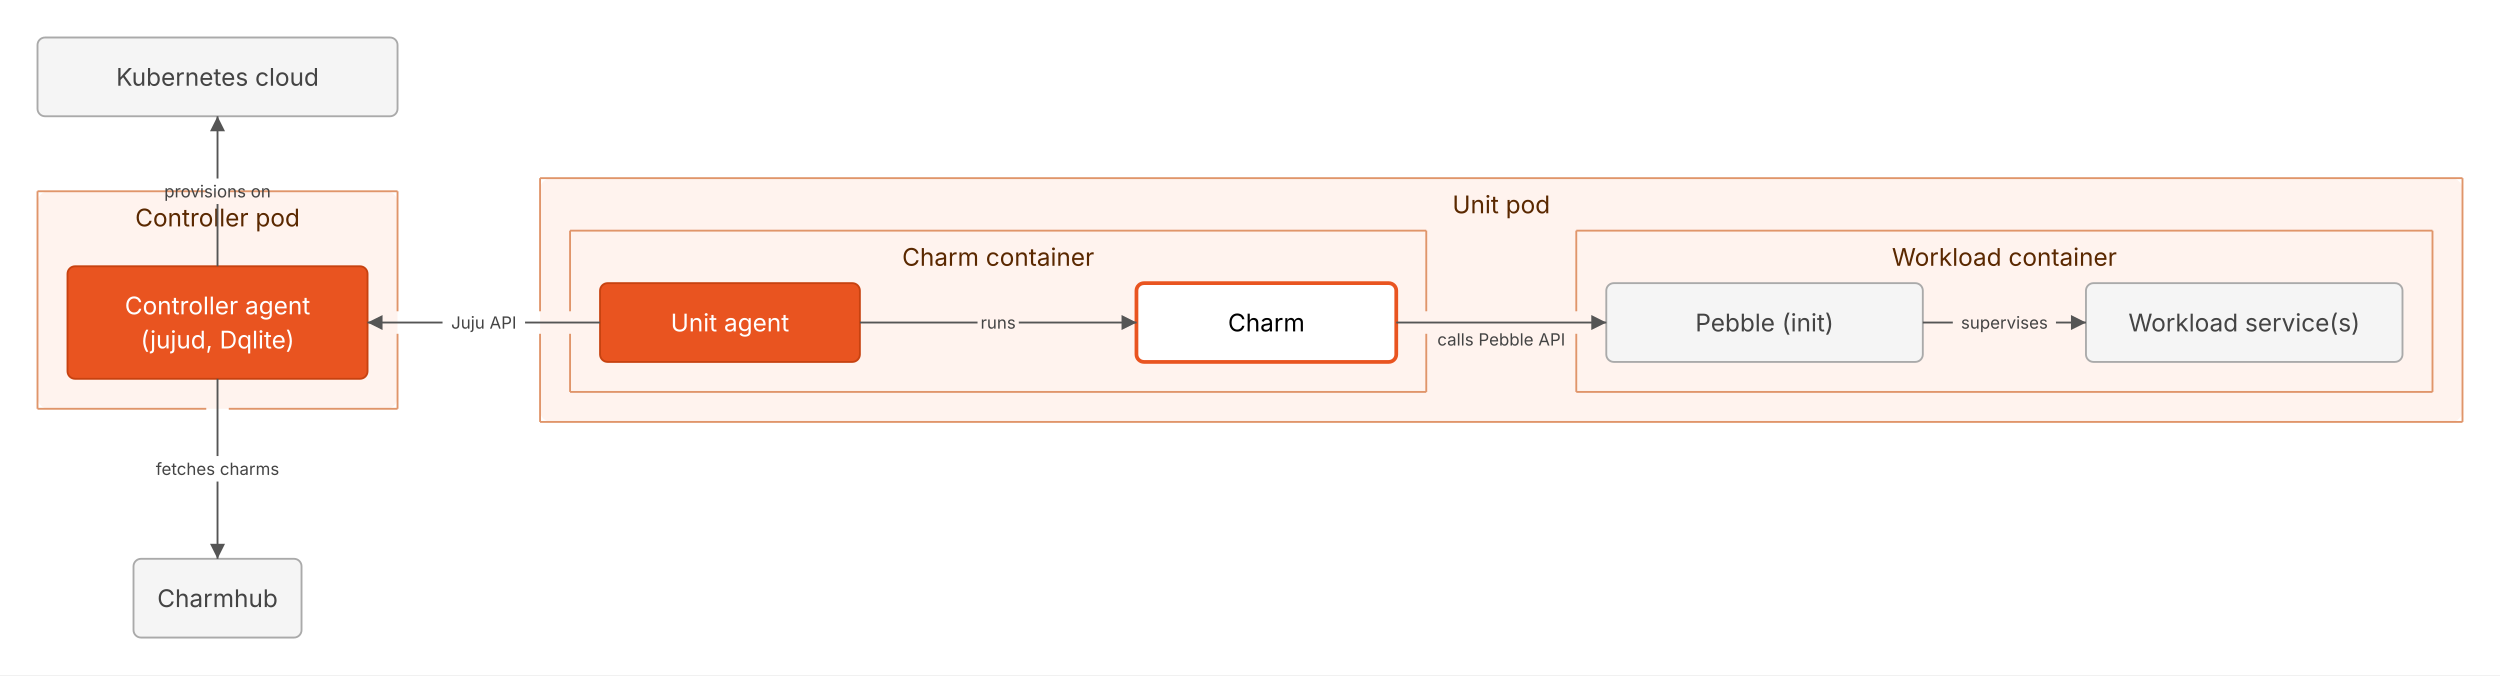
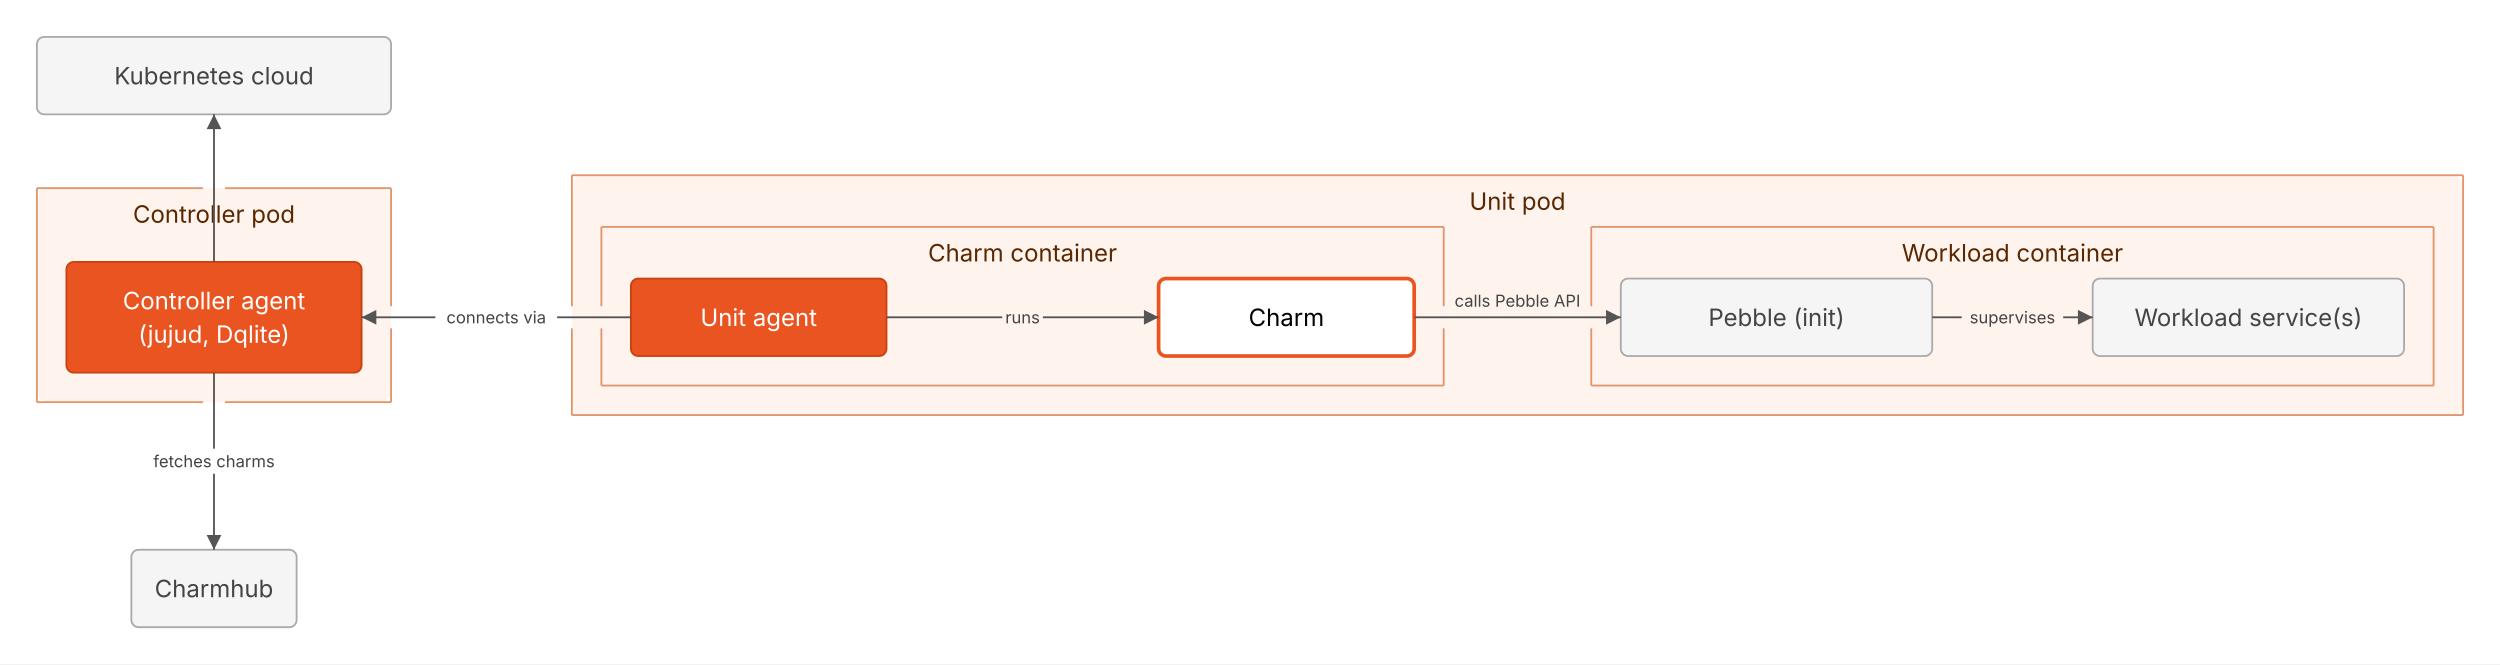
- <svg xmlns="http://www.w3.org/2000/svg" width="1333.2" height="360.0" viewBox="0 0 1333.2 360.0">
+ <svg xmlns="http://www.w3.org/2000/svg" width="1355.2" height="360.0" viewBox="0 0 1355.2 360.0">
  <defs>
    <marker markerWidth="8" markerHeight="8" viewBox="0 0 8 8" orient="auto" id="arrow" refX="8" refY="4.0">
      <path d="M0,0 L8,4.0 L0,8 Z" fill="#555555" />
    </marker>
  </defs>
-   <rect x="0" y="0" width="1333.2" height="360.0" fill="#FFFFFF" />
+   <rect x="0" y="0" width="1355.2" height="360.0" fill="#FFFFFF" />
  <g id="ggarch-nodes">
    <rect x="20.0" y="102.0" width="192.0" height="116.0" fill="#FFF3EE" stroke="none" rx="6" ry="6" />
    <path d="M20.0,102.0 L110.0,102.0" stroke="#E0956A" stroke-width="1" fill="none" />
    <path d="M122.0,102.0 L212.0,102.0" stroke="#E0956A" stroke-width="1" fill="none" />
    <path d="M20.0,218.0 L110.0,218.0" stroke="#E0956A" stroke-width="1" fill="none" />
    <path d="M122.0,218.0 L212.0,218.0" stroke="#E0956A" stroke-width="1" fill="none" />
    <path d="M20.0,102.0 L20.0,218.0" stroke="#E0956A" stroke-width="1" fill="none" />
    <path d="M212.0,102.0 L212.0,166.0" stroke="#E0956A" stroke-width="1" fill="none" />
    <path d="M212.0,178.0 L212.0,218.0" stroke="#E0956A" stroke-width="1" fill="none" />
    <text x="116.0" y="116.0" font-size="13" font-family="'Ubuntu Sans', Ubuntu, system-ui, -apple-system, sans-serif" fill="#5A2800" text-anchor="middle" dominant-baseline="central">Controller pod</text>
    <rect x="36.0" y="142.0" width="160.0" height="60.0" fill="#E95420" stroke="#C74210" stroke-width="1" rx="4" ry="4" />
    <text x="116.0" y="162.9" font-size="13" font-family="'Ubuntu Sans', Ubuntu, system-ui, -apple-system, sans-serif" fill="#FFFFFF" text-anchor="middle" dominant-baseline="central">Controller agent</text>
    <text x="116.0" y="181.1" font-size="13" font-family="'Ubuntu Sans', Ubuntu, system-ui, -apple-system, sans-serif" fill="#FFFFFF" text-anchor="middle" dominant-baseline="central">(jujud, Dqlite)</text>
-     <rect x="288.0" y="95.0" width="1025.2" height="130.0" fill="#FFF3EE" stroke="none" rx="6" ry="6" />
-     <path d="M288.0,95.0 L1313.2,95.0" stroke="#E0956A" stroke-width="1" fill="none" />
-     <path d="M288.0,225.0 L1313.2,225.0" stroke="#E0956A" stroke-width="1" fill="none" />
-     <path d="M288.0,95.0 L288.0,166.0" stroke="#E0956A" stroke-width="1" fill="none" />
-     <path d="M288.0,178.0 L288.0,225.0" stroke="#E0956A" stroke-width="1" fill="none" />
-     <path d="M1313.2,95.0 L1313.2,225.0" stroke="#E0956A" stroke-width="1" fill="none" />
-     <text x="800.6" y="109.0" font-size="13" font-family="'Ubuntu Sans', Ubuntu, system-ui, -apple-system, sans-serif" fill="#5A2800" text-anchor="middle" dominant-baseline="central">Unit pod</text>
-     <rect x="304.0" y="123.0" width="456.6" height="86.0" fill="#FFF3EE" stroke="none" rx="6" ry="6" />
-     <path d="M304.0,123.0 L760.6,123.0" stroke="#E0956A" stroke-width="1" fill="none" />
-     <path d="M304.0,209.0 L760.6,209.0" stroke="#E0956A" stroke-width="1" fill="none" />
-     <path d="M304.0,123.0 L304.0,166.0" stroke="#E0956A" stroke-width="1" fill="none" />
-     <path d="M304.0,178.0 L304.0,209.0" stroke="#E0956A" stroke-width="1" fill="none" />
-     <path d="M760.6,123.0 L760.6,166.0" stroke="#E0956A" stroke-width="1" fill="none" />
-     <path d="M760.6,178.0 L760.6,209.0" stroke="#E0956A" stroke-width="1" fill="none" />
-     <text x="532.3" y="137.0" font-size="13" font-family="'Ubuntu Sans', Ubuntu, system-ui, -apple-system, sans-serif" fill="#5A2800" text-anchor="middle" dominant-baseline="central">Charm container</text>
-     <rect x="320.0" y="151.0" width="138.55" height="42.0" fill="#E95420" stroke="#C74210" stroke-width="1" rx="4" ry="4" />
-     <text x="389.275" y="172.0" font-size="13" font-family="'Ubuntu Sans', Ubuntu, system-ui, -apple-system, sans-serif" fill="#FFFFFF" text-anchor="middle" dominant-baseline="central">Unit agent</text>
-     <rect x="606.05" y="151.0" width="138.55" height="42.0" fill="#FFFFFF" stroke="#E95420" stroke-width="2" rx="4" ry="4" />
-     <text x="675.325" y="172.0" font-size="13" font-family="'Ubuntu Sans', Ubuntu, system-ui, -apple-system, sans-serif" fill="#000000" text-anchor="middle" dominant-baseline="central">Charm</text>
-     <rect x="840.6" y="123.0" width="456.6" height="86.0" fill="#FFF3EE" stroke="none" rx="6" ry="6" />
-     <path d="M840.6,123.0 L1297.2,123.0" stroke="#E0956A" stroke-width="1" fill="none" />
-     <path d="M840.6,209.0 L1297.2,209.0" stroke="#E0956A" stroke-width="1" fill="none" />
-     <path d="M840.6,123.0 L840.6,166.0" stroke="#E0956A" stroke-width="1" fill="none" />
-     <path d="M840.6,178.0 L840.6,209.0" stroke="#E0956A" stroke-width="1" fill="none" />
-     <path d="M1297.2,123.0 L1297.2,209.0" stroke="#E0956A" stroke-width="1" fill="none" />
-     <text x="1068.9" y="137.0" font-size="13" font-family="'Ubuntu Sans', Ubuntu, system-ui, -apple-system, sans-serif" fill="#5A2800" text-anchor="middle" dominant-baseline="central">Workload container</text>
-     <rect x="856.6" y="151.0" width="168.8" height="42.0" fill="#F5F5F5" stroke="#AAAAAA" stroke-width="1" rx="4" ry="4" />
-     <text x="941.0" y="172.0" font-size="13" font-family="'Ubuntu Sans', Ubuntu, system-ui, -apple-system, sans-serif" fill="#444444" text-anchor="middle" dominant-baseline="central">Pebble (init)</text>
-     <rect x="1112.4" y="151.0" width="168.8" height="42.0" fill="#F5F5F5" stroke="#AAAAAA" stroke-width="1" rx="4" ry="4" />
-     <text x="1196.8" y="172.0" font-size="13" font-family="'Ubuntu Sans', Ubuntu, system-ui, -apple-system, sans-serif" fill="#444444" text-anchor="middle" dominant-baseline="central">Workload service(s)</text>
+     <rect x="310.0" y="95.0" width="1025.2" height="130.0" fill="#FFF3EE" stroke="none" rx="6" ry="6" />
+     <path d="M310.0,95.0 L1335.2,95.0" stroke="#E0956A" stroke-width="1" fill="none" />
+     <path d="M310.0,225.0 L1335.2,225.0" stroke="#E0956A" stroke-width="1" fill="none" />
+     <path d="M310.0,95.0 L310.0,166.0" stroke="#E0956A" stroke-width="1" fill="none" />
+     <path d="M310.0,178.0 L310.0,225.0" stroke="#E0956A" stroke-width="1" fill="none" />
+     <path d="M1335.2,95.0 L1335.2,225.0" stroke="#E0956A" stroke-width="1" fill="none" />
+     <text x="822.6" y="109.0" font-size="13" font-family="'Ubuntu Sans', Ubuntu, system-ui, -apple-system, sans-serif" fill="#5A2800" text-anchor="middle" dominant-baseline="central">Unit pod</text>
+     <rect x="326.0" y="123.0" width="456.6" height="86.0" fill="#FFF3EE" stroke="none" rx="6" ry="6" />
+     <path d="M326.0,123.0 L782.6,123.0" stroke="#E0956A" stroke-width="1" fill="none" />
+     <path d="M326.0,209.0 L782.6,209.0" stroke="#E0956A" stroke-width="1" fill="none" />
+     <path d="M326.0,123.0 L326.0,166.0" stroke="#E0956A" stroke-width="1" fill="none" />
+     <path d="M326.0,178.0 L326.0,209.0" stroke="#E0956A" stroke-width="1" fill="none" />
+     <path d="M782.6,123.0 L782.6,166.0" stroke="#E0956A" stroke-width="1" fill="none" />
+     <path d="M782.6,178.0 L782.6,209.0" stroke="#E0956A" stroke-width="1" fill="none" />
+     <text x="554.3" y="137.0" font-size="13" font-family="'Ubuntu Sans', Ubuntu, system-ui, -apple-system, sans-serif" fill="#5A2800" text-anchor="middle" dominant-baseline="central">Charm container</text>
+     <rect x="342.0" y="151.0" width="138.55" height="42.0" fill="#E95420" stroke="#C74210" stroke-width="1" rx="4" ry="4" />
+     <text x="411.275" y="172.0" font-size="13" font-family="'Ubuntu Sans', Ubuntu, system-ui, -apple-system, sans-serif" fill="#FFFFFF" text-anchor="middle" dominant-baseline="central">Unit agent</text>
+     <rect x="628.05" y="151.0" width="138.55" height="42.0" fill="#FFFFFF" stroke="#E95420" stroke-width="2" rx="4" ry="4" />
+     <text x="697.325" y="172.0" font-size="13" font-family="'Ubuntu Sans', Ubuntu, system-ui, -apple-system, sans-serif" fill="#000000" text-anchor="middle" dominant-baseline="central">Charm</text>
+     <rect x="862.6" y="123.0" width="456.6" height="86.0" fill="#FFF3EE" stroke="none" rx="6" ry="6" />
+     <path d="M862.6,123.0 L1319.2,123.0" stroke="#E0956A" stroke-width="1" fill="none" />
+     <path d="M862.6,209.0 L1319.2,209.0" stroke="#E0956A" stroke-width="1" fill="none" />
+     <path d="M862.6,123.0 L862.6,166.0" stroke="#E0956A" stroke-width="1" fill="none" />
+     <path d="M862.6,178.0 L862.6,209.0" stroke="#E0956A" stroke-width="1" fill="none" />
+     <path d="M1319.2,123.0 L1319.2,209.0" stroke="#E0956A" stroke-width="1" fill="none" />
+     <text x="1090.9" y="137.0" font-size="13" font-family="'Ubuntu Sans', Ubuntu, system-ui, -apple-system, sans-serif" fill="#5A2800" text-anchor="middle" dominant-baseline="central">Workload container</text>
+     <rect x="878.6" y="151.0" width="168.8" height="42.0" fill="#F5F5F5" stroke="#AAAAAA" stroke-width="1" rx="4" ry="4" />
+     <text x="963.0" y="172.0" font-size="13" font-family="'Ubuntu Sans', Ubuntu, system-ui, -apple-system, sans-serif" fill="#444444" text-anchor="middle" dominant-baseline="central">Pebble (init)</text>
+     <rect x="1134.4" y="151.0" width="168.8" height="42.0" fill="#F5F5F5" stroke="#AAAAAA" stroke-width="1" rx="4" ry="4" />
+     <text x="1218.8" y="172.0" font-size="13" font-family="'Ubuntu Sans', Ubuntu, system-ui, -apple-system, sans-serif" fill="#444444" text-anchor="middle" dominant-baseline="central">Workload service(s)</text>
    <rect x="20.0" y="20.0" width="192.0" height="42.0" fill="#F5F5F5" stroke="#AAAAAA" stroke-width="1" rx="4" ry="4" />
    <text x="116.0" y="41.0" font-size="13" font-family="'Ubuntu Sans', Ubuntu, system-ui, -apple-system, sans-serif" fill="#444444" text-anchor="middle" dominant-baseline="central">Kubernetes cloud</text>
    <rect x="71.2" y="298.0" width="89.6" height="42.0" fill="#F5F5F5" stroke="#AAAAAA" stroke-width="1" rx="4" ry="4" />
    <text x="116.0" y="319.0" font-size="13" font-family="'Ubuntu Sans', Ubuntu, system-ui, -apple-system, sans-serif" fill="#444444" text-anchor="middle" dominant-baseline="central">Charmhub</text>
  </g>
  <g id="ggarch-edges">
-     <path d="M 116.0 142.0 L 116.0 108.8" fill="none" stroke="#555555" stroke-width="1" />
-     <path d="M 116.0 95.2 L 116.0 62.0" fill="none" stroke="#555555" stroke-width="1" marker-end="url(#arrow)" />
-     <text x="116.0" y="102.0" font-size="9" font-family="'Ubuntu Sans', Ubuntu, system-ui, -apple-system, sans-serif" fill="#444444" text-anchor="middle" dominant-baseline="central">provisions on</text>
-     <path d="M 320.0 172.0 L 280.0 172.0" fill="none" stroke="#555555" stroke-width="1" />
+     <path d="M 116.0 142.0 L 116.0 62.0" fill="none" stroke="#555555" stroke-width="1" marker-end="url(#arrow)" />
+     <path d="M 342.0 172.0 L 302.0 172.0" fill="none" stroke="#555555" stroke-width="1" />
    <path d="M 236.0 172.0 L 196.0 172.0" fill="none" stroke="#555555" stroke-width="1" marker-end="url(#arrow)" />
-     <text x="258.0" y="172.0" font-size="9" font-family="'Ubuntu Sans', Ubuntu, system-ui, -apple-system, sans-serif" fill="#444444" text-anchor="middle" dominant-baseline="central">Juju API</text>
+     <text x="269.0" y="172.0" font-size="9" font-family="'Ubuntu Sans', Ubuntu, system-ui, -apple-system, sans-serif" fill="#444444" text-anchor="middle" dominant-baseline="central">connects via</text>
    <path d="M 116.0 202.0 L 116.0 243.2" fill="none" stroke="#555555" stroke-width="1" />
    <path d="M 116.0 256.8 L 116.0 298.0" fill="none" stroke="#555555" stroke-width="1" marker-end="url(#arrow)" />
    <text x="116.0" y="250.0" font-size="9" font-family="'Ubuntu Sans', Ubuntu, system-ui, -apple-system, sans-serif" fill="#444444" text-anchor="middle" dominant-baseline="central">fetches charms</text>
-     <path d="M 744.6 172.0 L 856.6 172.0" fill="none" stroke="#555555" stroke-width="1" marker-end="url(#arrow)" />
-     <text x="800.6" y="181.0" font-size="9" font-family="'Ubuntu Sans', Ubuntu, system-ui, -apple-system, sans-serif" fill="#444444" text-anchor="middle" dominant-baseline="central">calls Pebble API</text>
-     <path d="M 1025.4 172.0 L 1041.4 172.0" fill="none" stroke="#555555" stroke-width="1" />
-     <path d="M 1096.4 172.0 L 1112.4 172.0" fill="none" stroke="#555555" stroke-width="1" marker-end="url(#arrow)" />
-     <text x="1068.9" y="172.0" font-size="9" font-family="'Ubuntu Sans', Ubuntu, system-ui, -apple-system, sans-serif" fill="#444444" text-anchor="middle" dominant-baseline="central">supervises</text>
-     <path d="M 458.6 172.0 L 521.3 172.0" fill="none" stroke="#555555" stroke-width="1" />
-     <path d="M 543.3 172.0 L 606.1 172.0" fill="none" stroke="#555555" stroke-width="1" marker-end="url(#arrow)" />
-     <text x="532.3" y="172.0" font-size="9" font-family="'Ubuntu Sans', Ubuntu, system-ui, -apple-system, sans-serif" fill="#444444" text-anchor="middle" dominant-baseline="central">runs</text>
+     <path d="M 766.6 172.0 L 878.6 172.0" fill="none" stroke="#555555" stroke-width="1" marker-end="url(#arrow)" />
+     <text x="822.6" y="163.0" font-size="9" font-family="'Ubuntu Sans', Ubuntu, system-ui, -apple-system, sans-serif" fill="#444444" text-anchor="middle" dominant-baseline="central">calls Pebble API</text>
+     <path d="M 1047.4 172.0 L 1063.4 172.0" fill="none" stroke="#555555" stroke-width="1" />
+     <path d="M 1118.4 172.0 L 1134.4 172.0" fill="none" stroke="#555555" stroke-width="1" marker-end="url(#arrow)" />
+     <text x="1090.9" y="172.0" font-size="9" font-family="'Ubuntu Sans', Ubuntu, system-ui, -apple-system, sans-serif" fill="#444444" text-anchor="middle" dominant-baseline="central">supervises</text>
+     <path d="M 480.6 172.0 L 543.3 172.0" fill="none" stroke="#555555" stroke-width="1" />
+     <path d="M 565.3 172.0 L 628.1 172.0" fill="none" stroke="#555555" stroke-width="1" marker-end="url(#arrow)" />
+     <text x="554.3" y="172.0" font-size="9" font-family="'Ubuntu Sans', Ubuntu, system-ui, -apple-system, sans-serif" fill="#444444" text-anchor="middle" dominant-baseline="central">runs</text>
  </g>
  <g id="ggarch-annotations" />
</svg>
